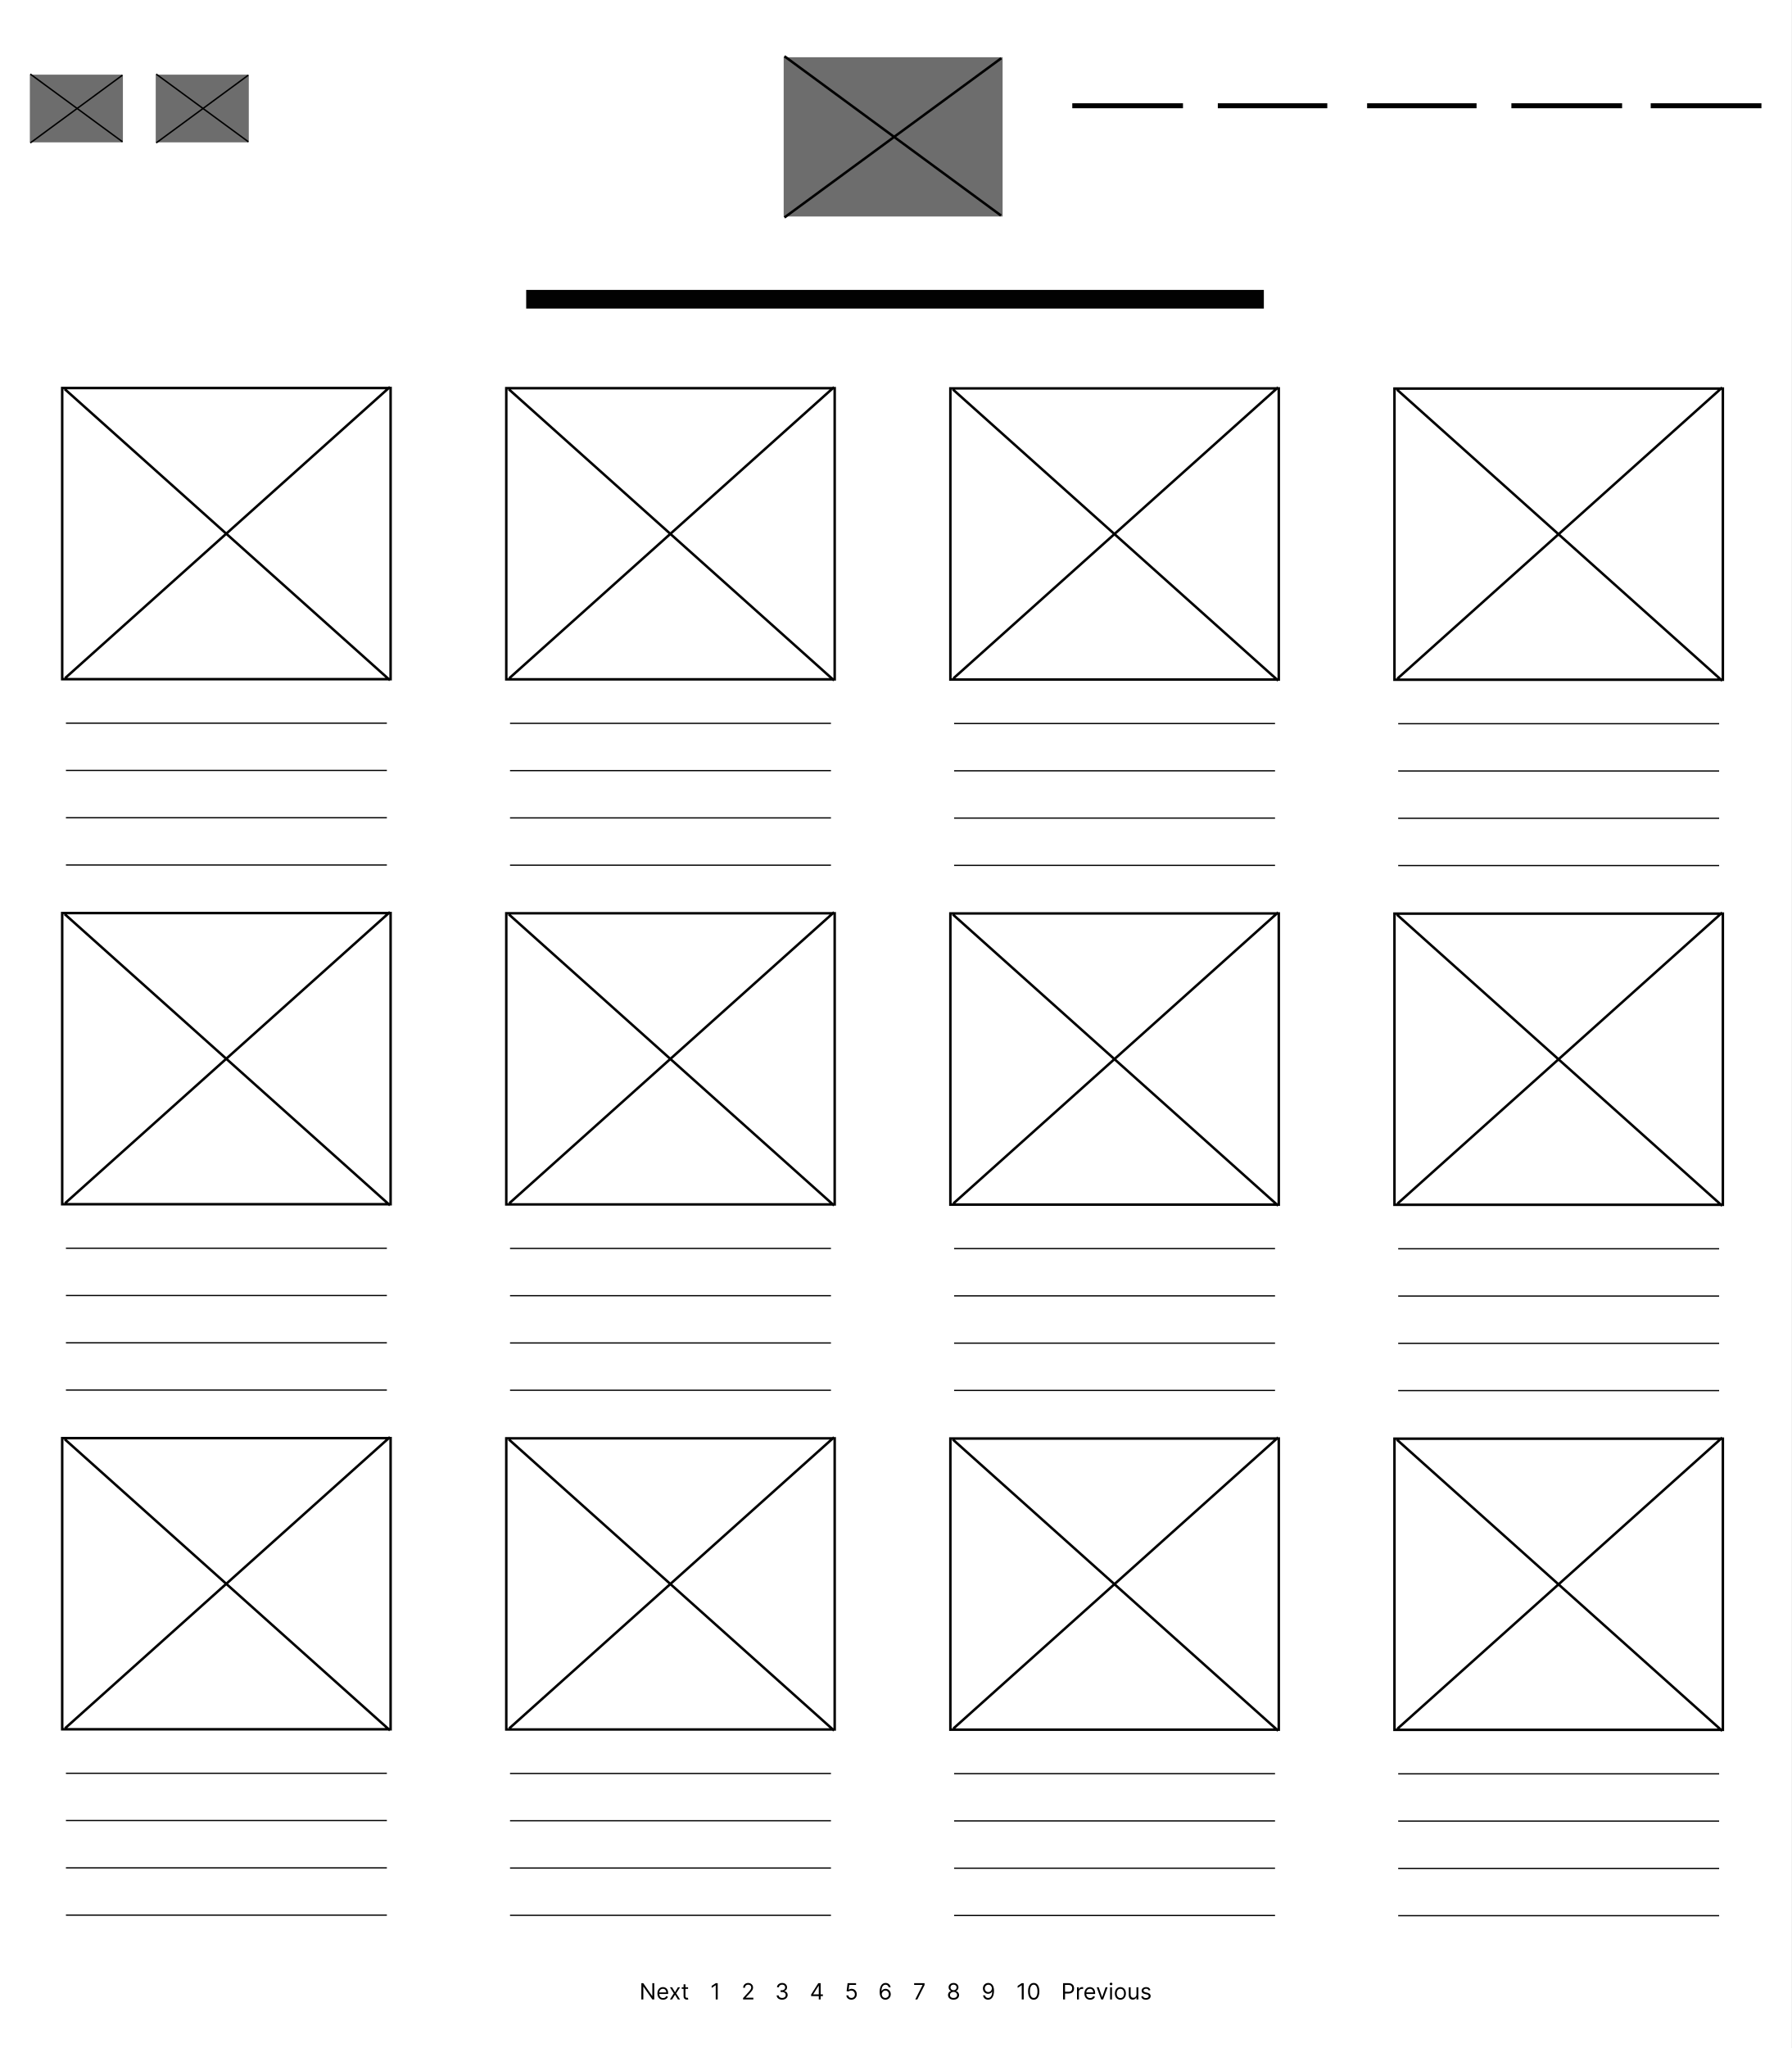
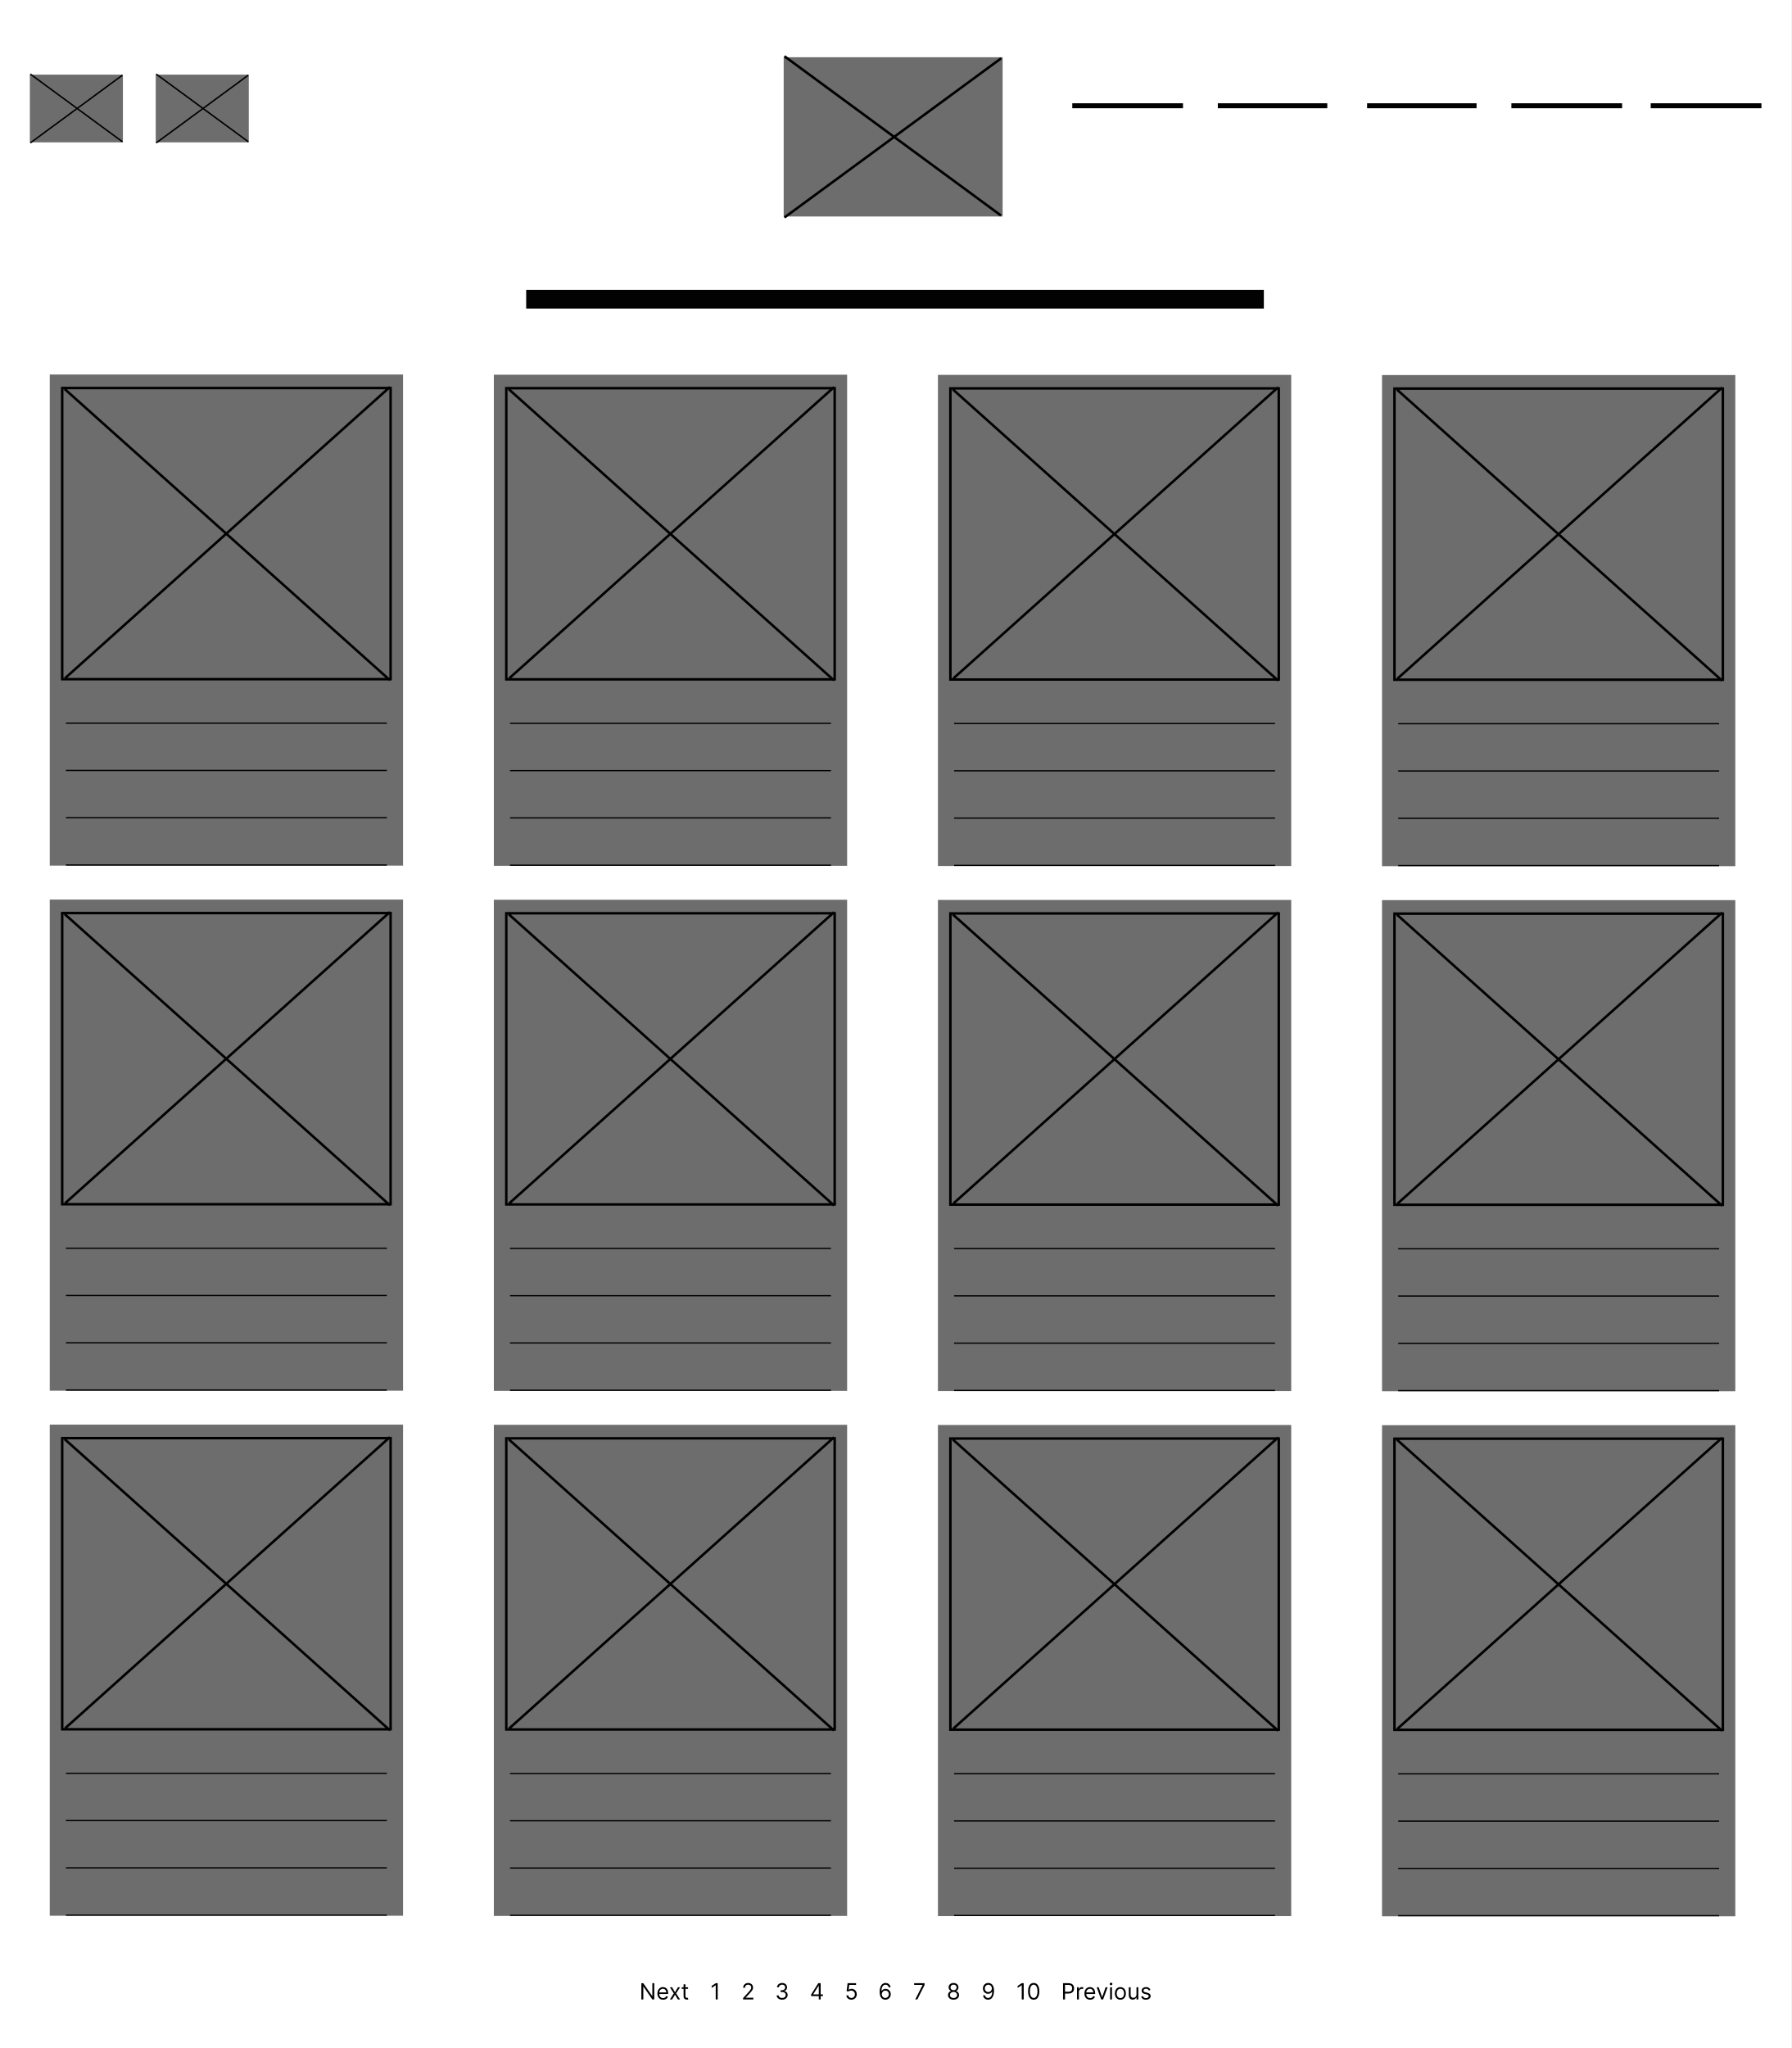
<svg xmlns="http://www.w3.org/2000/svg" width="1440" height="1646" viewBox="0 0 1440 1646" fill="none">
  <rect width="1440" height="1646" fill="white" />
  <rect x="630" y="46" width="176" height="128" fill="#6D6D6D" />
  <path d="M630.596 45.197L630 46L804.066 174L804.662 173.197L805.258 172.394L631.192 44.394L630.596 45.197Z" fill="black" />
  <path d="M804.889 46.806L630.592 174.806" stroke-width="2" stroke="black" />
-   <rect width="284" height="394.711" transform="matrix(-1 0 0 1 1395 301.438)" fill="white" />
+   <rect width="284" height="394.711" transform="matrix(-1 0 0 1 1395 301.438)" fill="#6D6D6D" />
  <path d="M1384.48 311.438L1123.38 545.438M1123.04 313.149L1384.48 547.149M1385 312.292H1121V546.292H1385V312.292Z" stroke-width="2" stroke="black" />
  <path d="M1382 581.649H1124" stroke="black" />
  <path d="M1382 619.649H1124" stroke="black" />
  <path d="M1382 657.649H1124" stroke="black" />
  <path d="M1382 695.649H1124" stroke="black" />
-   <rect width="284" height="394.711" transform="matrix(-1 0 0 1 1395 723.438)" fill="white" />
+   <rect width="284" height="394.711" transform="matrix(-1 0 0 1 1395 723.438)" fill="#6D6D6D" />
  <path d="M1384.48 733.438L1123.38 967.438M1123.04 735.149L1384.48 969.149M1385 734.292H1121V968.292H1385V734.292Z" stroke-width="2" stroke="black" />
  <path d="M1382 1003.65H1124" stroke="black" />
  <path d="M1382 1041.65H1124" stroke="black" />
  <path d="M1382 1079.65H1124" stroke="black" />
  <path d="M1382 1117.65H1124" stroke="black" />
-   <rect width="284" height="394.711" transform="matrix(-1 0 0 1 1395 1145.44)" fill="white" />
+   <rect width="284" height="394.711" transform="matrix(-1 0 0 1 1395 1145.44)" fill="#6D6D6D" />
  <path d="M1384.48 1155.44L1123.38 1389.44M1123.04 1157.15L1384.48 1391.15M1385 1156.29H1121V1390.29H1385V1156.29Z" stroke-width="2" stroke="black" />
  <path d="M1382 1425.65H1124" stroke="black" />
  <path d="M1382 1463.65H1124" stroke="black" />
  <path d="M1382 1501.65H1124" stroke="black" />
  <path d="M1382 1539.65H1124" stroke="black" />
-   <rect width="284" height="394.711" transform="matrix(-1 0 0 1 1038 301.292)" fill="white" />
+   <rect width="284" height="394.711" transform="matrix(-1 0 0 1 1038 301.292)" fill="#6D6D6D" />
  <path d="M1027.48 311.292L766.381 545.292M766.039 313.003L1027.48 547.003M1028 312.146H764V546.146H1028V312.146Z" stroke-width="2" stroke="black" />
  <path d="M1025 581.503H767" stroke="black" />
  <path d="M1025 619.503H767" stroke="black" />
  <path d="M1025 657.503H767" stroke="black" />
  <path d="M1025 695.503H767" stroke="black" />
-   <rect width="284" height="394.711" transform="matrix(-1 0 0 1 1038 723.292)" fill="white" />
+   <rect width="284" height="394.711" transform="matrix(-1 0 0 1 1038 723.292)" fill="#6D6D6D" />
  <path d="M1027.48 733.292L766.381 967.292M766.039 735.003L1027.48 969.003M1028 734.146H764V968.146H1028V734.146Z" stroke-width="2" stroke="black" />
  <path d="M1025 1003.5H767" stroke="black" />
  <path d="M1025 1041.5H767" stroke="black" />
  <path d="M1025 1079.5H767" stroke="black" />
  <path d="M1025 1117.5H767" stroke="black" />
-   <rect width="284" height="394.711" transform="matrix(-1 0 0 1 1038 1145.29)" fill="white" />
+   <rect width="284" height="394.711" transform="matrix(-1 0 0 1 1038 1145.29)" fill="#6D6D6D" />
  <path d="M1027.48 1155.29L766.381 1389.29M766.039 1157L1027.48 1391M1028 1156.15H764V1390.15H1028V1156.15Z" stroke-width="2" stroke="black" />
  <path d="M1025 1425.5H767" stroke="black" />
  <path d="M1025 1463.5H767" stroke="black" />
  <path d="M1025 1501.5H767" stroke="black" />
  <path d="M1025 1539.5H767" stroke="black" />
-   <rect width="284" height="394.711" transform="matrix(-1 0 0 1 681 301.146)" fill="white" />
+   <rect width="284" height="394.711" transform="matrix(-1 0 0 1 681 301.146)" fill="#6D6D6D" />
  <path d="M670.48 311.146L409.381 545.146M409.039 312.857L670.484 546.857M671 312H407V546H671V312Z" stroke-width="2" stroke="black" />
  <path d="M668 581.357H410" stroke="black" />
  <path d="M668 619.357H410" stroke="black" />
  <path d="M668 657.357H410" stroke="black" />
  <path d="M668 695.357H410" stroke="black" />
-   <rect width="284" height="394.711" transform="matrix(-1 0 0 1 681 723.146)" fill="white" />
+   <rect width="284" height="394.711" transform="matrix(-1 0 0 1 681 723.146)" fill="#6D6D6D" />
  <path d="M670.48 733.146L409.381 967.146M409.039 734.857L670.484 968.857M671 734H407V968H671V734Z" stroke-width="2" stroke="black" />
  <path d="M668 1003.36H410" stroke="black" />
  <path d="M668 1041.36H410" stroke="black" />
  <path d="M668 1079.36H410" stroke="black" />
  <path d="M668 1117.36H410" stroke="black" />
-   <rect width="284" height="394.711" transform="matrix(-1 0 0 1 681 1145.15)" fill="white" />
+   <rect width="284" height="394.711" transform="matrix(-1 0 0 1 681 1145.15)" fill="#6D6D6D" />
  <path d="M670.48 1155.15L409.381 1389.15M409.039 1156.86L670.484 1390.86M671 1156H407V1390H671V1156Z" stroke-width="2" stroke="black" />
  <path d="M668 1425.36H410" stroke="black" />
  <path d="M668 1463.36H410" stroke="black" />
  <path d="M668 1501.36H410" stroke="black" />
  <path d="M668 1539.36H410" stroke="black" />
-   <rect width="284" height="394.711" transform="matrix(-1 0 0 1 324 301)" fill="white" />
+   <rect width="284" height="394.711" transform="matrix(-1 0 0 1 324 301)" fill="#6D6D6D" />
  <path d="M313.48 311L52.381 545M52.039 312.711L313.484 546.711M314 311.854H50V545.854H314V311.854Z" stroke-width="2" stroke="black" />
  <path d="M311 581.211H53" stroke="black" />
  <path d="M311 619.211H53" stroke="black" />
  <path d="M311 657.211H53" stroke="black" />
  <path d="M311 695.211H53" stroke="black" />
-   <rect width="284" height="394.711" transform="matrix(-1 0 0 1 324 723)" fill="white" />
+   <rect width="284" height="394.711" transform="matrix(-1 0 0 1 324 723)" fill="#6D6D6D" />
  <path d="M313.48 733L52.381 967M52.039 734.711L313.484 968.711M314 733.854H50V967.854H314V733.854Z" stroke-width="2" stroke="black" />
  <path d="M311 1003.21H53" stroke="black" />
  <path d="M311 1041.21H53" stroke="black" />
  <path d="M311 1079.21H53" stroke="black" />
  <path d="M311 1117.21H53" stroke="black" />
-   <rect width="284" height="394.711" transform="matrix(-1 0 0 1 324 1145)" fill="white" />
+   <rect width="284" height="394.711" transform="matrix(-1 0 0 1 324 1145)" fill="#6D6D6D" />
  <path d="M313.48 1155L52.381 1389M52.039 1156.71L313.484 1390.71M314 1155.85H50V1389.85H314V1155.85Z" stroke-width="2" stroke="black" />
  <path d="M311 1425.21H53" stroke="black" />
  <path d="M311 1463.21H53" stroke="black" />
  <path d="M311 1501.21H53" stroke="black" />
  <path d="M311 1539.21H53" stroke="black" />
  <path d="M862 85H951" stroke-width="4" stroke="black" />
  <rect width="74.807" height="54.405" transform="matrix(1 0 0 -1 24 114.405)" fill="#6D6D6D" />
  <path d="M24.351 114.877L24 114.405L97.985 60L98.336 60.472L98.686 60.944L24.701 115.349L24.351 114.877Z" fill="black" />
  <path d="M98.431 113.931L24.348 59.526" stroke-width="1.176" stroke="black" />
  <rect width="74.807" height="54.405" transform="matrix(1 0 0 -1 125.193 114.405)" fill="#6D6D6D" />
  <path d="M125.543 114.877L125.193 114.405L199.178 60L199.528 60.472L199.879 60.944L125.894 115.349L125.543 114.877Z" fill="black" />
  <path d="M199.624 113.931L125.541 59.526" stroke-width="1.176" stroke="black" />
  <path d="M1099 85H1187" stroke-width="4" stroke="black" />
  <path d="M979 85H1067" stroke-width="4" stroke="black" />
  <path d="M1215 85H1304" stroke-width="4" stroke="black" />
  <path d="M1327 85H1416" stroke-width="4" stroke="black" />
  <path d="M525.966 1593.91V1607H524.432L517.298 1596.72H517.17V1607H515.585V1593.91H517.119L524.278 1604.21H524.406V1593.91H525.966ZM533.05 1607.2C532.104 1607.2 531.288 1607 530.602 1606.58C529.92 1606.16 529.394 1605.57 529.023 1604.81C528.656 1604.06 528.473 1603.17 528.473 1602.17C528.473 1601.16 528.656 1600.28 529.023 1599.51C529.394 1598.74 529.909 1598.14 530.57 1597.71C531.235 1597.27 532.01 1597.05 532.896 1597.05C533.408 1597.05 533.913 1597.14 534.411 1597.31C534.91 1597.48 535.364 1597.76 535.773 1598.14C536.182 1598.52 536.508 1599.02 536.751 1599.65C536.994 1600.28 537.115 1601.05 537.115 1601.96V1602.6H529.547V1601.3H535.581C535.581 1600.74 535.47 1600.25 535.249 1599.82C535.031 1599.38 534.72 1599.04 534.316 1598.79C533.915 1598.53 533.442 1598.41 532.896 1598.41C532.296 1598.41 531.776 1598.56 531.337 1598.86C530.902 1599.15 530.568 1599.53 530.333 1600.01C530.099 1600.48 529.982 1600.99 529.982 1601.53V1602.4C529.982 1603.14 530.11 1603.77 530.365 1604.28C530.625 1604.79 530.985 1605.18 531.445 1605.45C531.906 1605.72 532.441 1605.85 533.05 1605.85C533.446 1605.85 533.804 1605.79 534.124 1605.68C534.448 1605.57 534.727 1605.4 534.961 1605.17C535.195 1604.94 535.377 1604.66 535.504 1604.32L536.962 1604.72C536.808 1605.22 536.551 1605.65 536.188 1606.03C535.826 1606.4 535.379 1606.69 534.846 1606.9C534.313 1607.1 533.715 1607.2 533.05 1607.2ZM540.271 1597.18L542.624 1601.2L544.976 1597.18H546.714L543.544 1602.09L546.714 1607H544.976L542.624 1603.19L540.271 1607H538.533L541.652 1602.09L538.533 1597.18H540.271ZM553.137 1597.18V1598.46H548.049V1597.18H553.137ZM549.532 1594.83H551.04V1604.19C551.04 1604.61 551.102 1604.93 551.226 1605.15C551.354 1605.36 551.515 1605.5 551.711 1605.57C551.912 1605.64 552.123 1605.67 552.344 1605.67C552.51 1605.67 552.647 1605.66 552.753 1605.64C552.86 1605.62 552.945 1605.61 553.009 1605.59L553.316 1606.95C553.214 1606.99 553.071 1607.03 552.888 1607.06C552.704 1607.11 552.472 1607.13 552.191 1607.13C551.765 1607.13 551.347 1607.04 550.938 1606.85C550.533 1606.67 550.197 1606.39 549.928 1606.02C549.664 1605.64 549.532 1605.17 549.532 1604.6V1594.83Z" fill="black" />
  <path d="M576.957 1593.91V1607H575.372V1595.57H575.295L572.099 1597.69V1596.08L575.372 1593.91H576.957Z" fill="black" />
  <path d="M597.355 1607V1605.85L601.676 1601.12C602.183 1600.57 602.601 1600.08 602.929 1599.67C603.257 1599.26 603.5 1598.87 603.658 1598.51C603.82 1598.14 603.901 1597.76 603.901 1597.36C603.901 1596.9 603.79 1596.5 603.568 1596.17C603.351 1595.83 603.053 1595.57 602.673 1595.39C602.294 1595.2 601.868 1595.11 601.395 1595.11C600.892 1595.11 600.453 1595.22 600.078 1595.42C599.707 1595.63 599.42 1595.92 599.215 1596.29C599.015 1596.66 598.915 1597.09 598.915 1597.59H597.406C597.406 1596.82 597.583 1596.15 597.937 1595.57C598.29 1594.99 598.772 1594.54 599.381 1594.22C599.995 1593.89 600.683 1593.73 601.446 1593.73C602.213 1593.73 602.893 1593.89 603.485 1594.22C604.077 1594.54 604.542 1594.98 604.879 1595.53C605.215 1596.08 605.384 1596.69 605.384 1597.36C605.384 1597.84 605.296 1598.31 605.121 1598.77C604.951 1599.23 604.653 1599.74 604.227 1600.3C603.805 1600.86 603.219 1601.54 602.469 1602.35L599.528 1605.49V1605.59H605.614V1607H597.355Z" fill="black" />
  <path d="M628.778 1607.18C627.935 1607.18 627.183 1607.03 626.522 1606.74C625.866 1606.45 625.344 1606.05 624.956 1605.54C624.572 1605.02 624.364 1604.41 624.33 1603.73H625.94C625.974 1604.15 626.119 1604.51 626.375 1604.82C626.631 1605.12 626.965 1605.36 627.379 1605.52C627.792 1605.69 628.25 1605.77 628.753 1605.77C629.315 1605.77 629.814 1605.67 630.249 1605.48C630.683 1605.28 631.024 1605.01 631.271 1604.66C631.518 1604.31 631.642 1603.91 631.642 1603.45C631.642 1602.96 631.523 1602.54 631.284 1602.17C631.045 1601.8 630.696 1601.51 630.236 1601.3C629.776 1601.1 629.213 1600.99 628.548 1600.99H627.5V1599.59H628.548C629.068 1599.59 629.524 1599.49 629.916 1599.3C630.312 1599.12 630.621 1598.85 630.843 1598.51C631.069 1598.17 631.182 1597.77 631.182 1597.31C631.182 1596.87 631.084 1596.48 630.888 1596.15C630.692 1595.82 630.415 1595.57 630.057 1595.39C629.703 1595.2 629.286 1595.11 628.804 1595.11C628.352 1595.11 627.926 1595.19 627.526 1595.36C627.129 1595.52 626.805 1595.76 626.554 1596.07C626.303 1596.38 626.166 1596.75 626.145 1597.18H624.611C624.636 1596.5 624.843 1595.89 625.231 1595.38C625.619 1594.86 626.126 1594.45 626.752 1594.16C627.383 1593.87 628.075 1593.73 628.83 1593.73C629.639 1593.73 630.334 1593.89 630.913 1594.22C631.493 1594.55 631.938 1594.97 632.249 1595.51C632.56 1596.04 632.716 1596.62 632.716 1597.23C632.716 1597.97 632.522 1598.6 632.134 1599.12C631.751 1599.64 631.229 1600 630.568 1600.2V1600.3C631.395 1600.44 632.04 1600.79 632.505 1601.36C632.969 1601.92 633.202 1602.62 633.202 1603.45C633.202 1604.16 633.008 1604.8 632.62 1605.36C632.237 1605.93 631.712 1606.37 631.048 1606.69C630.383 1607.02 629.626 1607.18 628.778 1607.18Z" fill="black" />
  <path d="M652.048 1604.32V1603.01L657.801 1593.91H658.747V1595.93H658.108L653.761 1602.81V1602.91H661.509V1604.32H652.048ZM658.21 1607V1603.92V1603.31V1593.91H659.719V1607H658.21Z" fill="black" />
  <path d="M684.446 1607.18C683.696 1607.18 683.021 1607.03 682.42 1606.73C681.819 1606.43 681.337 1606.02 680.975 1605.5C680.613 1604.98 680.415 1604.39 680.381 1603.73H681.915C681.974 1604.32 682.243 1604.81 682.72 1605.2C683.202 1605.58 683.777 1605.77 684.446 1605.77C684.983 1605.77 685.46 1605.65 685.878 1605.4C686.3 1605.14 686.63 1604.8 686.869 1604.36C687.112 1603.92 687.233 1603.42 687.233 1602.86C687.233 1602.29 687.107 1601.78 686.856 1601.33C686.609 1600.88 686.268 1600.52 685.833 1600.26C685.398 1600 684.902 1599.87 684.344 1599.87C683.943 1599.86 683.532 1599.92 683.11 1600.05C682.688 1600.18 682.341 1600.34 682.068 1600.53L680.585 1600.35L681.378 1593.91H688.179V1595.32H682.707L682.247 1599.18H682.324C682.592 1598.96 682.929 1598.79 683.334 1598.65C683.739 1598.5 684.161 1598.43 684.599 1598.43C685.401 1598.43 686.114 1598.63 686.741 1599.01C687.371 1599.39 687.866 1599.91 688.224 1600.57C688.586 1601.23 688.767 1601.98 688.767 1602.83C688.767 1603.67 688.58 1604.41 688.205 1605.07C687.834 1605.72 687.322 1606.24 686.67 1606.62C686.018 1606.99 685.277 1607.18 684.446 1607.18Z" fill="black" />
  <path d="M711.702 1607.18C711.165 1607.17 710.628 1607.07 710.091 1606.87C709.554 1606.68 709.064 1606.35 708.621 1605.88C708.178 1605.41 707.822 1604.78 707.553 1603.98C707.285 1603.18 707.151 1602.18 707.151 1600.97C707.151 1599.81 707.259 1598.78 707.477 1597.88C707.694 1596.99 708.009 1596.23 708.423 1595.62C708.836 1595 709.335 1594.53 709.918 1594.21C710.506 1593.89 711.169 1593.73 711.906 1593.73C712.639 1593.73 713.291 1593.88 713.862 1594.17C714.438 1594.46 714.906 1594.87 715.268 1595.39C715.631 1595.91 715.865 1596.5 715.972 1597.18H714.412C714.267 1596.59 713.986 1596.11 713.568 1595.72C713.151 1595.33 712.597 1595.14 711.906 1595.14C710.892 1595.14 710.093 1595.58 709.509 1596.46C708.93 1597.34 708.638 1598.58 708.634 1600.17H708.736C708.974 1599.81 709.258 1599.5 709.586 1599.25C709.918 1598.99 710.285 1598.79 710.685 1598.65C711.086 1598.5 711.51 1598.43 711.957 1598.43C712.707 1598.43 713.393 1598.62 714.016 1599C714.638 1599.37 715.136 1599.88 715.511 1600.54C715.886 1601.19 716.074 1601.94 716.074 1602.78C716.074 1603.59 715.893 1604.33 715.531 1605.01C715.168 1605.67 714.659 1606.21 714.003 1606.6C713.351 1607 712.584 1607.19 711.702 1607.18ZM711.702 1605.77C712.239 1605.77 712.72 1605.64 713.146 1605.37C713.577 1605.1 713.915 1604.74 714.163 1604.29C714.414 1603.84 714.54 1603.34 714.54 1602.78C714.54 1602.24 714.418 1601.75 714.175 1601.3C713.937 1600.86 713.607 1600.5 713.185 1600.24C712.767 1599.97 712.29 1599.84 711.753 1599.84C711.348 1599.84 710.971 1599.92 710.621 1600.08C710.272 1600.24 709.965 1600.46 709.701 1600.74C709.441 1601.01 709.237 1601.33 709.087 1601.69C708.938 1602.04 708.864 1602.41 708.864 1602.81C708.864 1603.33 708.985 1603.81 709.228 1604.26C709.475 1604.72 709.812 1605.08 710.238 1605.36C710.668 1605.63 711.156 1605.77 711.702 1605.77Z" fill="black" />
  <path d="M735.764 1607L741.619 1595.42V1595.32H734.869V1593.91H743.256V1595.39L737.426 1607H735.764Z" fill="black" />
  <path d="M766.548 1607.18C765.67 1607.18 764.895 1607.02 764.222 1606.71C763.553 1606.4 763.031 1605.96 762.656 1605.41C762.281 1604.86 762.095 1604.23 762.099 1603.52C762.095 1602.97 762.204 1602.46 762.425 1601.99C762.647 1601.52 762.95 1601.12 763.333 1600.81C763.721 1600.49 764.153 1600.28 764.631 1600.2V1600.12C764.004 1599.96 763.506 1599.61 763.135 1599.07C762.764 1598.52 762.581 1597.9 762.585 1597.21C762.581 1596.54 762.749 1595.95 763.09 1595.42C763.431 1594.9 763.9 1594.49 764.496 1594.18C765.097 1593.88 765.781 1593.73 766.548 1593.73C767.307 1593.73 767.984 1593.88 768.581 1594.18C769.178 1594.49 769.646 1594.9 769.987 1595.42C770.332 1595.95 770.507 1596.54 770.511 1597.21C770.507 1597.9 770.317 1598.52 769.942 1599.07C769.572 1599.61 769.08 1599.96 768.466 1600.12V1600.2C768.939 1600.28 769.365 1600.49 769.744 1600.81C770.124 1601.12 770.426 1601.52 770.652 1601.99C770.878 1602.46 770.993 1602.97 770.997 1603.52C770.993 1604.23 770.801 1604.86 770.422 1605.41C770.047 1605.96 769.525 1606.4 768.856 1606.71C768.191 1607.02 767.422 1607.18 766.548 1607.18ZM766.548 1605.77C767.141 1605.77 767.652 1605.68 768.082 1605.49C768.513 1605.29 768.845 1605.02 769.08 1604.67C769.314 1604.32 769.433 1603.91 769.438 1603.45C769.433 1602.95 769.305 1602.51 769.054 1602.14C768.803 1601.76 768.46 1601.46 768.025 1601.24C767.594 1601.02 767.102 1600.91 766.548 1600.91C765.99 1600.91 765.491 1601.02 765.053 1601.24C764.618 1601.46 764.275 1601.76 764.023 1602.14C763.776 1602.51 763.655 1602.95 763.659 1603.45C763.655 1603.91 763.768 1604.32 763.998 1604.67C764.232 1605.02 764.567 1605.29 765.001 1605.49C765.436 1605.68 765.952 1605.77 766.548 1605.77ZM766.548 1599.56C767.017 1599.56 767.433 1599.47 767.795 1599.28C768.161 1599.09 768.449 1598.83 768.658 1598.49C768.866 1598.16 768.973 1597.76 768.977 1597.31C768.973 1596.87 768.869 1596.48 768.664 1596.15C768.46 1595.82 768.176 1595.56 767.814 1595.39C767.452 1595.2 767.03 1595.11 766.548 1595.11C766.058 1595.11 765.63 1595.2 765.263 1595.39C764.897 1595.56 764.614 1595.82 764.413 1596.15C764.213 1596.48 764.115 1596.87 764.119 1597.31C764.115 1597.76 764.215 1598.16 764.42 1598.49C764.629 1598.83 764.916 1599.09 765.283 1599.28C765.649 1599.47 766.071 1599.56 766.548 1599.56Z" fill="black" />
  <path d="M794.523 1593.73C795.06 1593.73 795.597 1593.84 796.134 1594.04C796.67 1594.24 797.161 1594.57 797.604 1595.03C798.047 1595.49 798.403 1596.12 798.671 1596.92C798.94 1597.72 799.074 1598.72 799.074 1599.92C799.074 1601.08 798.963 1602.11 798.741 1603.02C798.524 1603.92 798.209 1604.68 797.795 1605.29C797.386 1605.91 796.888 1606.38 796.3 1606.7C795.716 1607.02 795.055 1607.18 794.318 1607.18C793.585 1607.18 792.931 1607.03 792.356 1606.74C791.785 1606.45 791.316 1606.04 790.95 1605.52C790.587 1605 790.355 1604.39 790.253 1603.7H791.812C791.953 1604.3 792.232 1604.8 792.65 1605.19C793.072 1605.58 793.628 1605.77 794.318 1605.77C795.328 1605.77 796.125 1605.33 796.709 1604.45C797.297 1603.57 797.591 1602.32 797.591 1600.71H797.489C797.25 1601.07 796.967 1601.38 796.638 1601.64C796.31 1601.9 795.946 1602.1 795.545 1602.24C795.145 1602.38 794.719 1602.45 794.267 1602.45C793.517 1602.45 792.829 1602.26 792.202 1601.89C791.58 1601.52 791.082 1601 790.707 1600.35C790.336 1599.7 790.151 1598.95 790.151 1598.1C790.151 1597.3 790.33 1596.57 790.688 1595.9C791.05 1595.23 791.557 1594.7 792.209 1594.31C792.865 1593.91 793.636 1593.72 794.523 1593.73ZM794.523 1595.14C793.986 1595.14 793.502 1595.27 793.072 1595.54C792.646 1595.8 792.307 1596.16 792.055 1596.61C791.808 1597.06 791.685 1597.56 791.685 1598.1C791.685 1598.65 791.804 1599.14 792.043 1599.59C792.286 1600.03 792.616 1600.39 793.033 1600.65C793.455 1600.91 793.935 1601.04 794.472 1601.04C794.876 1601.04 795.254 1600.96 795.603 1600.81C795.952 1600.64 796.257 1600.42 796.517 1600.15C796.781 1599.87 796.988 1599.55 797.137 1599.2C797.286 1598.84 797.361 1598.46 797.361 1598.08C797.361 1597.57 797.237 1597.09 796.99 1596.64C796.747 1596.19 796.411 1595.83 795.98 1595.55C795.554 1595.27 795.068 1595.14 794.523 1595.14Z" fill="black" />
  <path d="M822.957 1593.91V1607H821.372V1595.57H821.295L818.099 1597.69V1596.08L821.372 1593.91H822.957ZM830.992 1607.18C830.029 1607.18 829.209 1606.92 828.531 1606.39C827.854 1605.86 827.336 1605.1 826.978 1604.1C826.62 1603.09 826.441 1601.88 826.441 1600.45C826.441 1599.04 826.62 1597.83 826.978 1596.83C827.34 1595.82 827.86 1595.06 828.538 1594.53C829.219 1594 830.038 1593.73 830.992 1593.73C831.947 1593.73 832.763 1594 833.44 1594.53C834.122 1595.06 834.642 1595.82 835 1596.83C835.362 1597.83 835.543 1599.04 835.543 1600.45C835.543 1601.88 835.364 1603.09 835.006 1604.1C834.648 1605.1 834.131 1605.86 833.453 1606.39C832.776 1606.92 831.955 1607.18 830.992 1607.18ZM830.992 1605.77C831.947 1605.77 832.688 1605.31 833.217 1604.39C833.745 1603.47 834.009 1602.16 834.009 1600.45C834.009 1599.32 833.888 1598.36 833.645 1597.56C833.406 1596.76 833.061 1596.15 832.609 1595.74C832.162 1595.32 831.623 1595.11 830.992 1595.11C830.046 1595.11 829.307 1595.58 828.774 1596.51C828.241 1597.44 827.975 1598.75 827.975 1600.45C827.975 1601.59 828.094 1602.55 828.333 1603.34C828.572 1604.14 828.915 1604.74 829.362 1605.15C829.814 1605.57 830.357 1605.77 830.992 1605.77Z" fill="black" />
  <path d="M854.585 1607V1593.91H859.009C860.036 1593.91 860.875 1594.09 861.527 1594.47C862.183 1594.83 862.669 1595.33 862.984 1595.95C863.3 1596.58 863.457 1597.28 863.457 1598.05C863.457 1598.82 863.3 1599.52 862.984 1600.15C862.673 1600.78 862.192 1601.29 861.54 1601.66C860.888 1602.03 860.053 1602.22 859.034 1602.22H855.864V1600.81H858.983C859.686 1600.81 860.251 1600.69 860.677 1600.45C861.103 1600.21 861.412 1599.88 861.604 1599.46C861.8 1599.05 861.898 1598.58 861.898 1598.05C861.898 1597.53 861.8 1597.06 861.604 1596.64C861.412 1596.23 861.101 1595.91 860.67 1595.67C860.24 1595.43 859.669 1595.32 858.957 1595.32H856.17V1607H854.585ZM865.806 1607V1597.18H867.264V1598.66H867.366C867.545 1598.18 867.869 1597.78 868.338 1597.48C868.806 1597.18 869.335 1597.03 869.923 1597.03C870.034 1597.03 870.172 1597.03 870.338 1597.03C870.505 1597.04 870.63 1597.05 870.716 1597.05V1598.59C870.664 1598.58 870.547 1598.56 870.364 1598.53C870.185 1598.5 869.995 1598.49 869.795 1598.49C869.318 1598.49 868.892 1598.59 868.517 1598.79C868.146 1598.98 867.852 1599.25 867.635 1599.6C867.422 1599.95 867.315 1600.34 867.315 1600.79V1607H865.806ZM876.321 1607.2C875.375 1607.2 874.559 1607 873.873 1606.58C873.191 1606.16 872.665 1605.57 872.294 1604.81C871.928 1604.06 871.745 1603.17 871.745 1602.17C871.745 1601.16 871.928 1600.28 872.294 1599.51C872.665 1598.74 873.181 1598.14 873.841 1597.71C874.506 1597.27 875.282 1597.05 876.168 1597.05C876.679 1597.05 877.184 1597.14 877.683 1597.31C878.181 1597.48 878.635 1597.76 879.044 1598.14C879.453 1598.52 879.779 1599.02 880.022 1599.65C880.265 1600.28 880.387 1601.05 880.387 1601.96V1602.6H872.819V1601.3H878.853C878.853 1600.74 878.742 1600.25 878.52 1599.82C878.303 1599.38 877.992 1599.04 877.587 1598.79C877.186 1598.53 876.713 1598.41 876.168 1598.41C875.567 1598.41 875.047 1598.56 874.608 1598.86C874.174 1599.15 873.839 1599.53 873.605 1600.01C873.37 1600.48 873.253 1600.99 873.253 1601.53V1602.4C873.253 1603.14 873.381 1603.77 873.637 1604.28C873.897 1604.79 874.257 1605.18 874.717 1605.45C875.177 1605.72 875.712 1605.85 876.321 1605.85C876.718 1605.85 877.076 1605.79 877.395 1605.68C877.719 1605.57 877.998 1605.4 878.233 1605.17C878.467 1604.94 878.648 1604.66 878.776 1604.32L880.233 1604.72C880.08 1605.22 879.822 1605.65 879.46 1606.03C879.098 1606.4 878.65 1606.69 878.118 1606.9C877.585 1607.1 876.986 1607.2 876.321 1607.2ZM890.411 1597.18L886.78 1607H885.246L881.616 1597.18H883.252L885.962 1605.01H886.064L888.775 1597.18H890.411ZM892.402 1607V1597.18H893.911V1607H892.402ZM893.169 1595.55C892.875 1595.55 892.622 1595.45 892.409 1595.25C892.2 1595.04 892.095 1594.8 892.095 1594.52C892.095 1594.24 892.2 1594 892.409 1593.8C892.622 1593.6 892.875 1593.5 893.169 1593.5C893.463 1593.5 893.715 1593.6 893.923 1593.8C894.137 1594 894.243 1594.24 894.243 1594.52C894.243 1594.8 894.137 1595.04 893.923 1595.25C893.715 1595.45 893.463 1595.55 893.169 1595.55ZM900.662 1607.2C899.776 1607.2 898.998 1606.99 898.329 1606.57C897.664 1606.15 897.145 1605.56 896.77 1604.8C896.399 1604.04 896.213 1603.16 896.213 1602.14C896.213 1601.12 896.399 1600.23 896.77 1599.46C897.145 1598.7 897.664 1598.11 898.329 1597.69C898.998 1597.26 899.776 1597.05 900.662 1597.05C901.549 1597.05 902.324 1597.26 902.989 1597.69C903.658 1598.11 904.178 1598.7 904.549 1599.46C904.924 1600.23 905.111 1601.12 905.111 1602.14C905.111 1603.16 904.924 1604.04 904.549 1604.8C904.178 1605.56 903.658 1606.15 902.989 1606.57C902.324 1606.99 901.549 1607.2 900.662 1607.2ZM900.662 1605.85C901.336 1605.85 901.89 1605.68 902.324 1605.33C902.759 1604.99 903.081 1604.53 903.289 1603.97C903.498 1603.41 903.603 1602.8 903.603 1602.14C903.603 1601.49 903.498 1600.87 903.289 1600.31C903.081 1599.74 902.759 1599.28 902.324 1598.93C901.89 1598.58 901.336 1598.41 900.662 1598.41C899.989 1598.41 899.435 1598.58 899 1598.93C898.566 1599.28 898.244 1599.74 898.035 1600.31C897.826 1600.87 897.722 1601.49 897.722 1602.14C897.722 1602.8 897.826 1603.41 898.035 1603.97C898.244 1604.53 898.566 1604.99 899 1605.33C899.435 1605.68 899.989 1605.85 900.662 1605.85ZM913.601 1602.99V1597.18H915.11V1607H913.601V1605.34H913.499C913.269 1605.84 912.911 1606.26 912.425 1606.61C911.939 1606.96 911.326 1607.13 910.584 1607.13C909.971 1607.13 909.425 1606.99 908.948 1606.73C908.471 1606.45 908.096 1606.04 907.823 1605.5C907.55 1604.95 907.414 1604.26 907.414 1603.42V1597.18H908.922V1603.32C908.922 1604.03 909.123 1604.61 909.523 1605.03C909.928 1605.46 910.444 1605.67 911.07 1605.67C911.445 1605.67 911.827 1605.57 912.214 1605.38C912.606 1605.19 912.934 1604.9 913.199 1604.5C913.467 1604.1 913.601 1603.6 913.601 1602.99ZM924.827 1599.38L923.472 1599.76C923.387 1599.54 923.261 1599.32 923.095 1599.11C922.933 1598.89 922.712 1598.71 922.43 1598.57C922.149 1598.43 921.789 1598.36 921.35 1598.36C920.749 1598.36 920.249 1598.5 919.848 1598.77C919.452 1599.05 919.254 1599.39 919.254 1599.82C919.254 1600.19 919.39 1600.49 919.663 1600.7C919.935 1600.92 920.362 1601.1 920.941 1601.25L922.398 1601.61C923.276 1601.82 923.93 1602.14 924.361 1602.58C924.791 1603.02 925.006 1603.58 925.006 1604.26C925.006 1604.83 924.844 1605.33 924.521 1605.77C924.201 1606.22 923.754 1606.57 923.178 1606.82C922.603 1607.08 921.934 1607.2 921.171 1607.2C920.17 1607.2 919.341 1606.99 918.685 1606.55C918.028 1606.12 917.613 1605.48 917.438 1604.65L918.87 1604.29C919.006 1604.82 919.264 1605.21 919.643 1605.48C920.027 1605.74 920.528 1605.88 921.146 1605.88C921.849 1605.88 922.407 1605.73 922.82 1605.43C923.238 1605.12 923.447 1604.76 923.447 1604.34C923.447 1604 923.327 1603.71 923.089 1603.48C922.85 1603.25 922.484 1603.08 921.989 1602.96L920.353 1602.58C919.454 1602.36 918.793 1602.03 918.371 1601.59C917.954 1601.13 917.745 1600.57 917.745 1599.89C917.745 1599.34 917.901 1598.85 918.212 1598.42C918.527 1598 918.955 1597.66 919.496 1597.42C920.042 1597.18 920.66 1597.05 921.35 1597.05C922.322 1597.05 923.085 1597.27 923.638 1597.69C924.197 1598.12 924.593 1598.68 924.827 1599.38Z" fill="black" />
  <path d="M423 240.5H1016" stroke-width="15" stroke="#020202" />
</svg>
